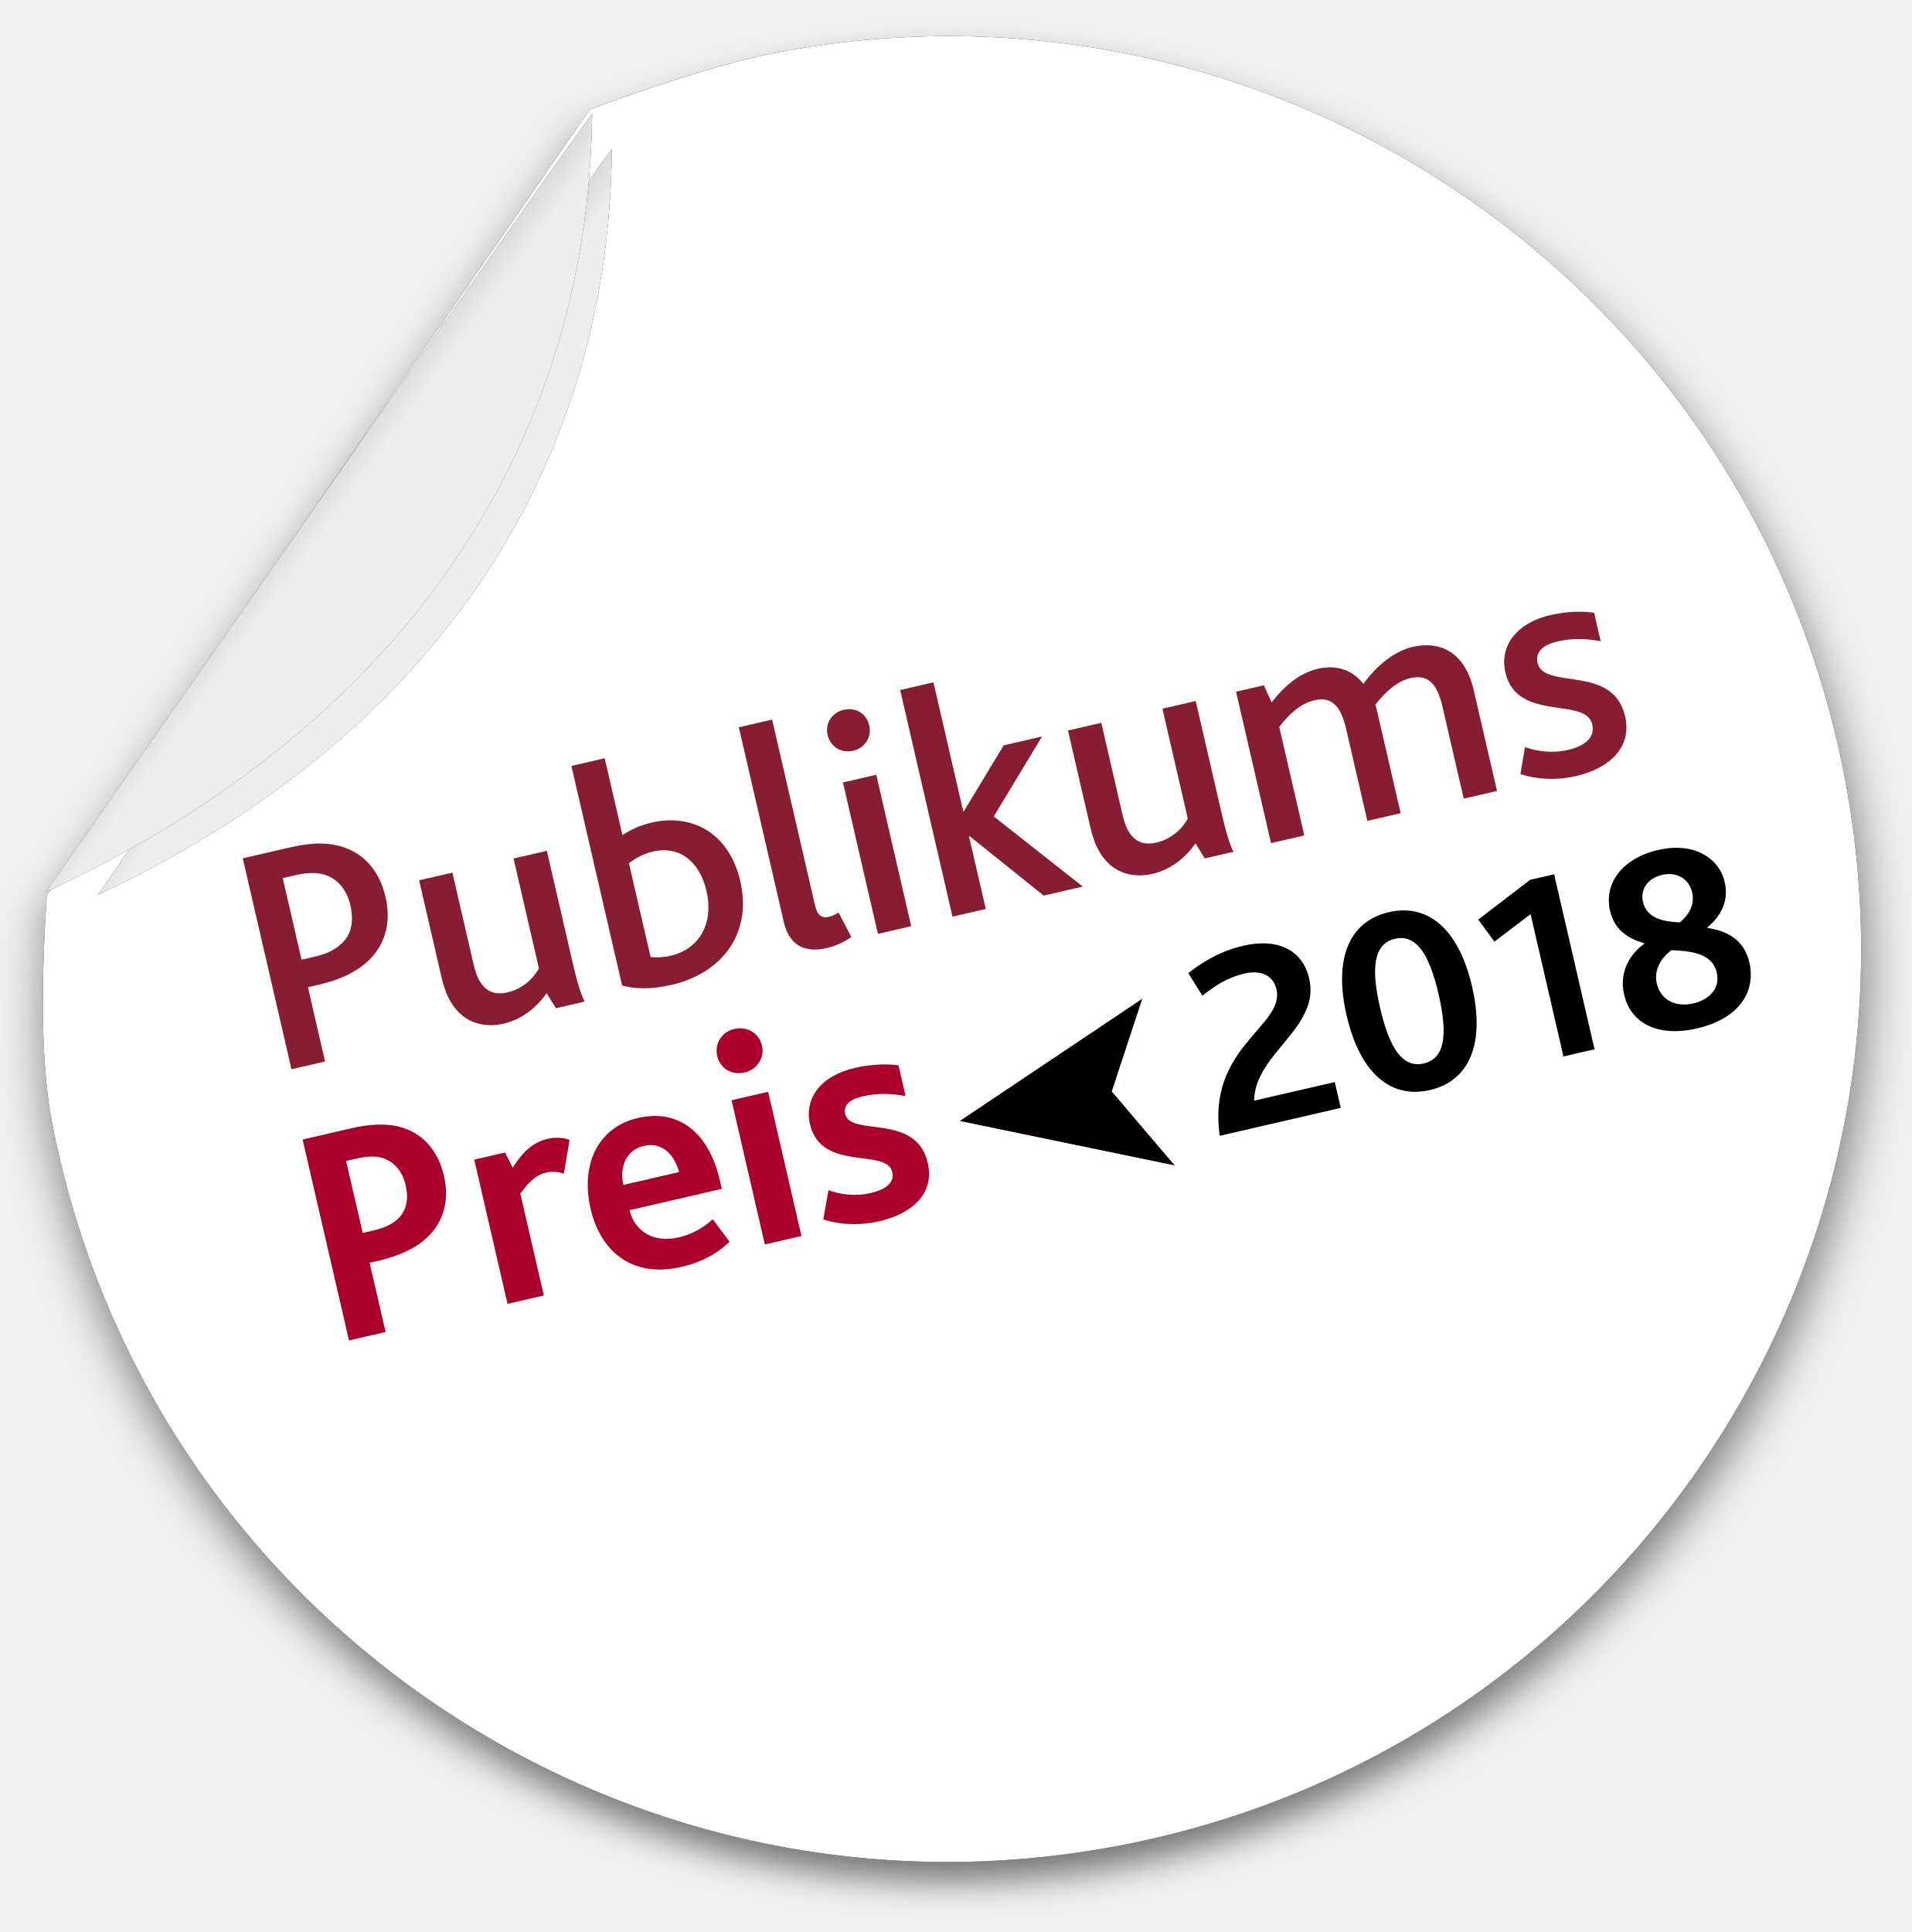
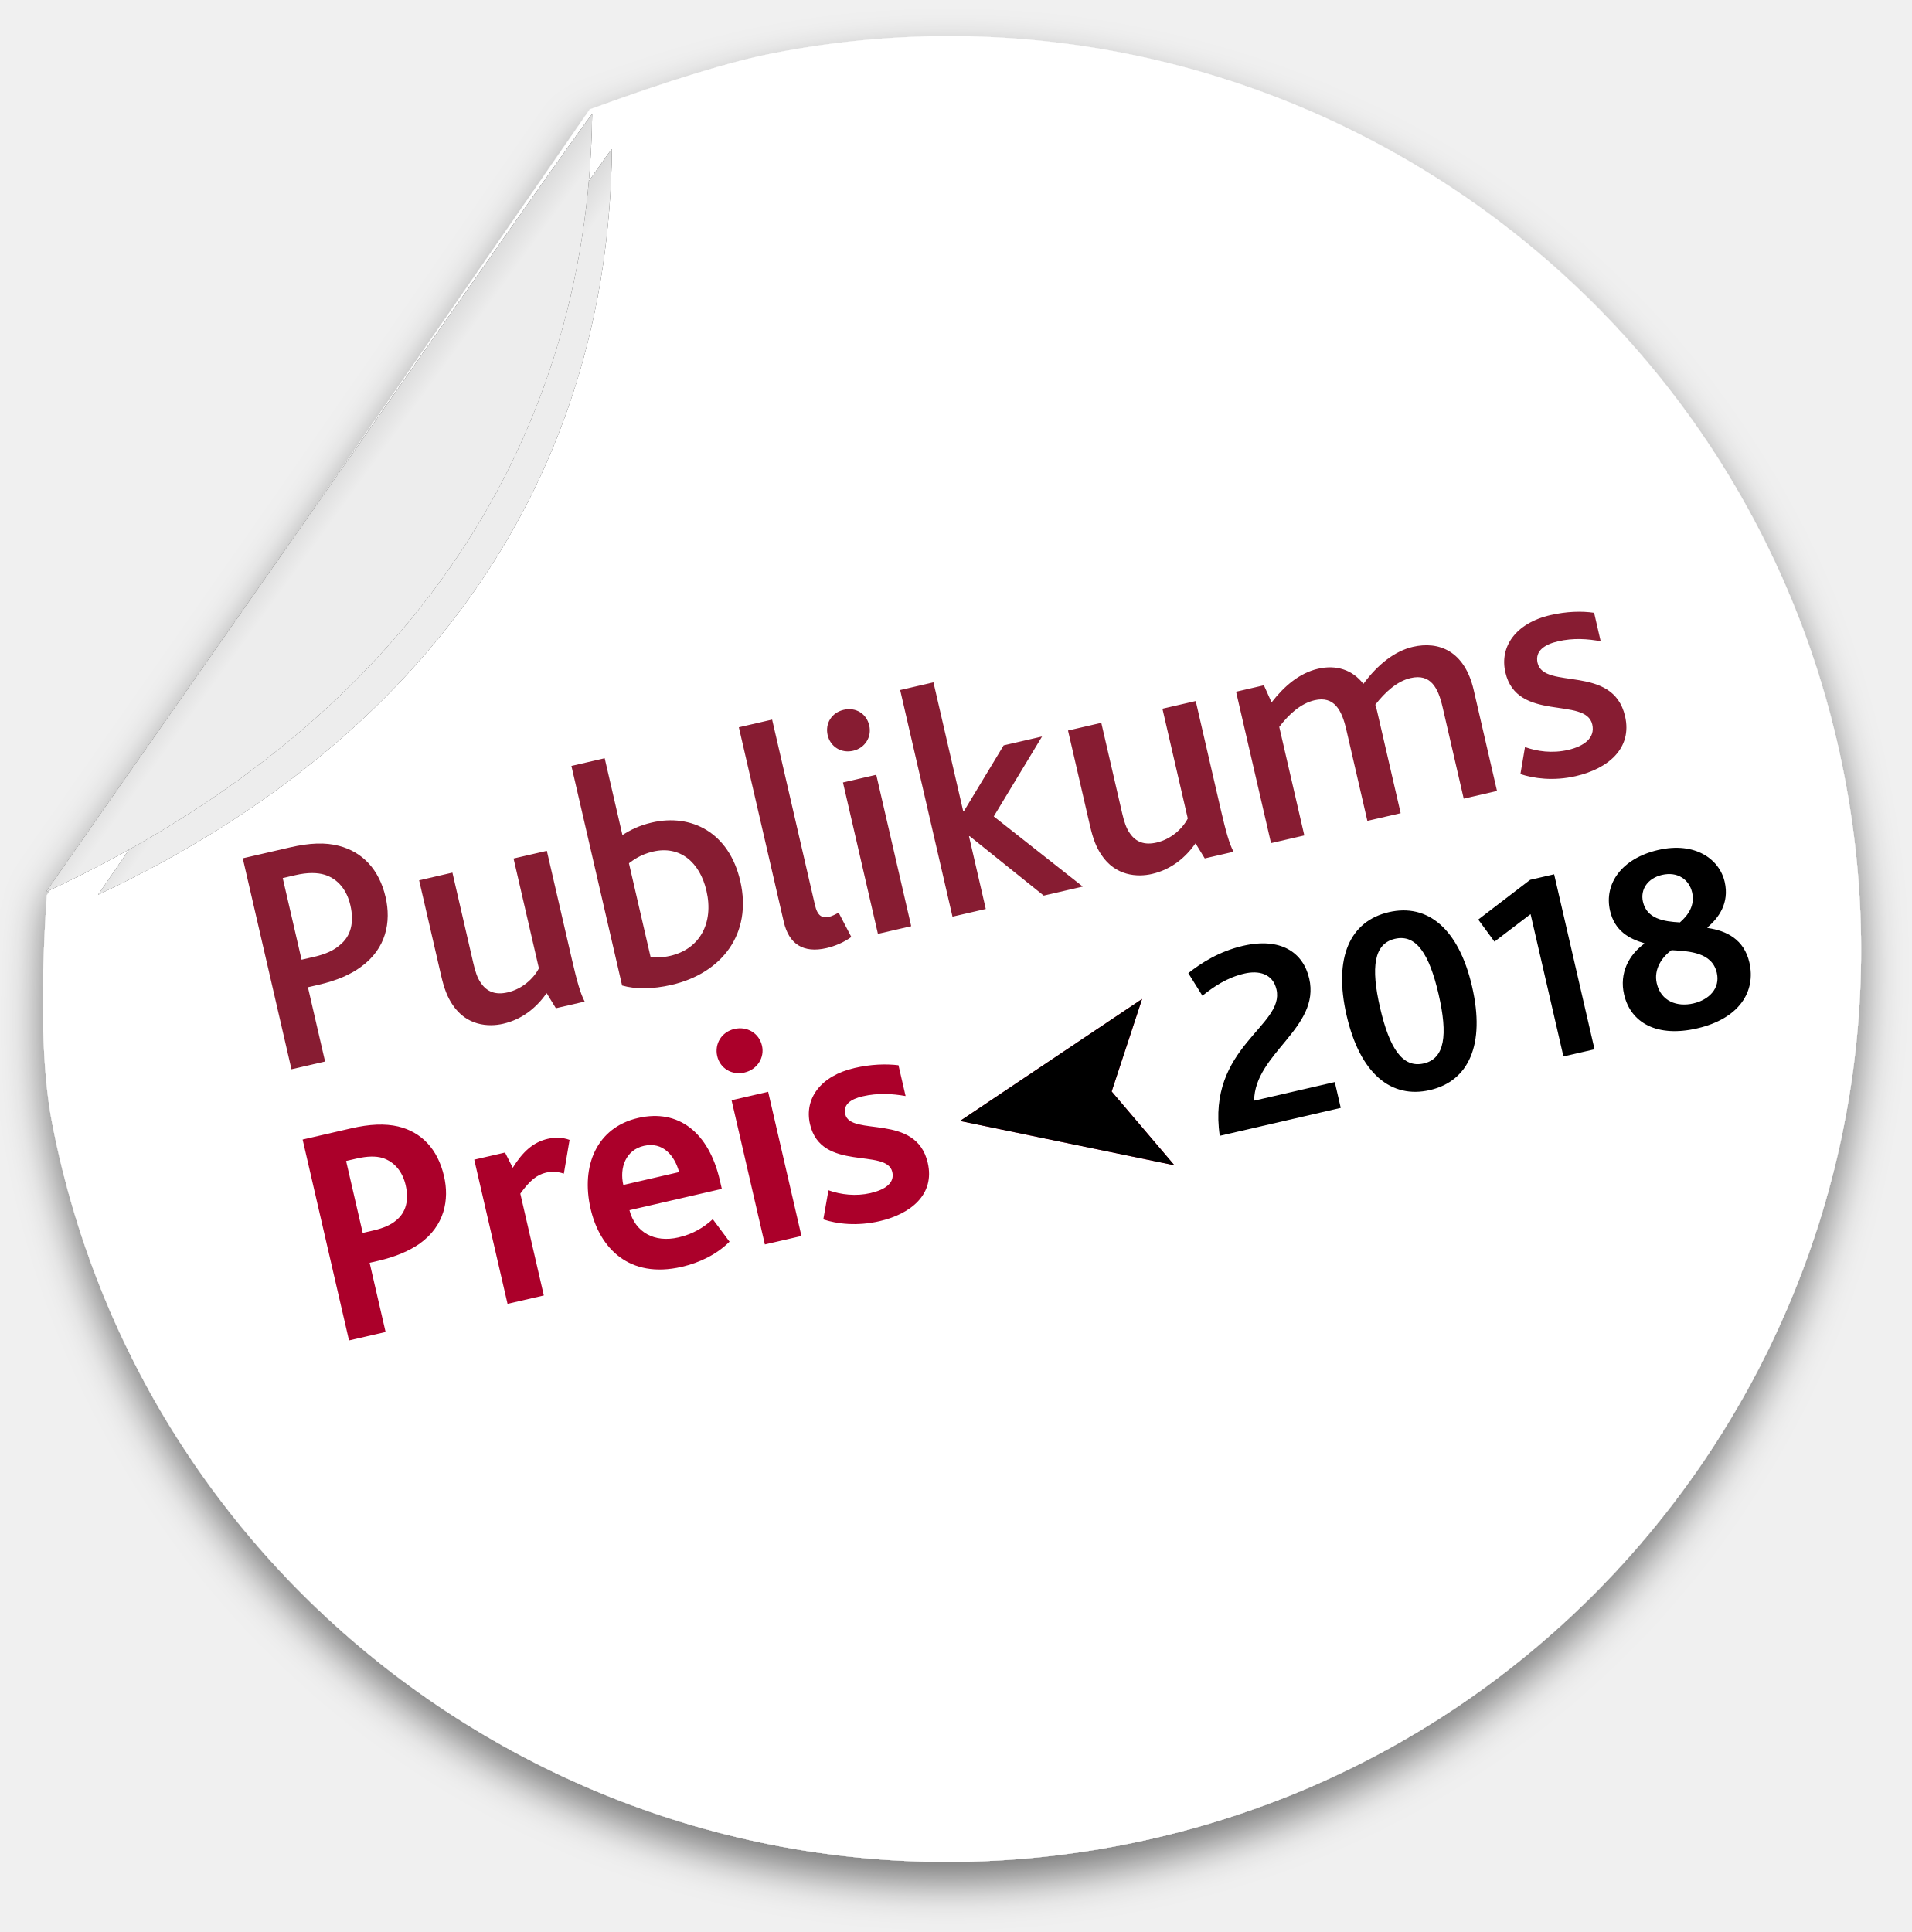
- <svg xmlns="http://www.w3.org/2000/svg" xmlns:xlink="http://www.w3.org/1999/xlink" width="94px" height="95px" viewBox="0 0 94 95" version="1.1">
+ <svg xmlns="http://www.w3.org/2000/svg" width="94px" height="95px" viewBox="0 0 94 95" version="1.1">
  <defs>
-     <path d="M44.882,89.763 C69.669,89.763 89.763,69.669 89.763,44.882 C89.763,20.094 69.669,0 44.882,0 C42.727,0 39.587,0.33 35.461,0.99 L1.882,33.828 C0.627,38.568 0,42.253 0,44.882 C0,69.669 20.094,89.763 44.882,89.763 Z" id="path-1" />
-     <filter x="-3.9%" y="-2.8%" width="107.8%" height="107.8%" filterUnits="objectBoundingBox" id="filter-2">
+     <filter x="-6.1%" y="-6.1%" width="112.3%" height="112.3%" filterUnits="objectBoundingBox" id="filter-1">
      <feOffset dx="0" dy="1" in="SourceAlpha" result="shadowOffsetOuter1" />
      <feGaussianBlur stdDeviation="1" in="shadowOffsetOuter1" result="shadowBlurOuter1" />
-       <feColorMatrix values="0 0 0 0 0   0 0 0 0 0   0 0 0 0 0  0 0 0 0.5 0" type="matrix" in="shadowBlurOuter1" />
+       <feColorMatrix values="0 0 0 0 0   0 0 0 0 0   0 0 0 0 0  0 0 0 0.5 0" type="matrix" in="shadowBlurOuter1" result="shadowMatrixOuter1" />
+       <feMerge>
+         <feMergeNode in="shadowMatrixOuter1" />
+         <feMergeNode in="SourceGraphic" />
+       </feMerge>
    </filter>
-     <linearGradient x1="54.455%" y1="50%" x2="32.77%" y2="27.37%" id="linearGradient-3">
+     <linearGradient x1="54.455%" y1="50%" x2="32.77%" y2="27.37%" id="linearGradient-2">
      <stop stop-color="#FFFFFF" stop-opacity="0.5" offset="0%" />
      <stop stop-color="#000000" stop-opacity="0.5" offset="100%" />
    </linearGradient>
  </defs>
  <g id="Tournee-/-exhibition" stroke="none" stroke-width="1" fill="none" fill-rule="evenodd">
-     <g id="Artboard" transform="translate(-99, -84)">
-       <g id="badge_audience" transform="translate(93, 78)">
+     <g id="Artboard" transform="translate(-121, -107)">
+       <g id="badge_audience" filter="url(#filter-1)" transform="translate(115, 101)">
        <g transform="translate(52.75963, 52.75963) rotate(-11) translate(-52.75963, -52.75963) translate(7.759628, 7.759628)">
          <g id="Group-7">
-             <g id="Oval-4">
-               <g id="path-1-link" fill="#000000">
+             <g id="Oval-4" fill="#FFFFFF">
+               <g id="path-1-link">
                <path d="M44.882,89.763 C69.669,89.763 89.763,69.669 89.763,44.882 C89.763,20.094 69.669,0 44.882,0 C42.727,0 39.587,0.33 35.461,0.99 L1.882,33.828 C0.627,38.568 0,42.253 0,44.882 C0,69.669 20.094,89.763 44.882,89.763 Z" id="path-1" />
-               </g>
-               <g id="path-1-link">
-                 <g id="path-1">
-                   <use fill="black" fill-opacity="1" filter="url(#filter-2)" xlink:href="#path-1" />
-                   <use fill="#FFFFFF" fill-rule="evenodd" xlink:href="#path-1" />
-                 </g>
              </g>
            </g>
            <g id="Oval-4-Copy" transform="translate(4, 3)">
              <g id="path-4-link" fill="#000000">
                <path d="M0.363,31.285 C17.851,26.868 28.966,15.757 32.155,0.118 C32.201,-0.112 0.363,31.285 0.363,31.285 Z" id="path-4" />
              </g>
              <g id="path-4-link" fill="#DBDBDB">
                <path d="M0.363,31.285 C17.851,26.868 28.966,15.757 32.155,0.118 C32.201,-0.112 0.363,31.285 0.363,31.285 Z" id="path-4" />
              </g>
-               <g id="path-4-link" fill="url(#linearGradient-3)">
+               <g id="path-4-link" fill="url(#linearGradient-2)">
                <path d="M0.363,31.285 C17.851,26.868 28.966,15.757 32.155,0.118 C32.201,-0.112 0.363,31.285 0.363,31.285 Z" id="path-4" />
              </g>
            </g>
            <g id="Oval-4-Copy-2" transform="translate(1, 1)">
              <g id="path-6-link" fill="#000000">
                <path d="M0.87,32.661 C19.386,28.068 31.155,16.512 34.531,0.248 C34.581,0.009 0.87,32.661 0.87,32.661 Z" id="path-6" />
              </g>
              <g id="path-6-link" fill="#DBDBDB">
                <path d="M0.87,32.661 C19.386,28.068 31.155,16.512 34.531,0.248 C34.581,0.009 0.87,32.661 0.87,32.661 Z" id="path-6" />
              </g>
-               <g id="path-6-link" fill="url(#linearGradient-3)">
+               <g id="path-6-link" fill="url(#linearGradient-2)">
                <path d="M0.87,32.661 C19.386,28.068 31.155,16.512 34.531,0.248 C34.581,0.009 0.87,32.661 0.87,32.661 Z" id="path-6" />
              </g>
            </g>
          </g>
          <path d="M56.078,55.971 C56.437,51.569 60.414,51.436 60.414,49.587 C60.414,48.776 59.762,48.47 59.057,48.47 C58.166,48.47 57.434,48.762 56.796,49.068 L56.37,47.831 C57.089,47.486 58.099,47.126 59.296,47.126 C61.185,47.126 62.103,48.097 62.103,49.427 C62.103,51.914 58.658,52.407 58.113,54.668 L62.183,54.668 L62.183,55.971 L56.078,55.971 Z M66.651,56.104 C64.696,56.104 63.486,54.548 63.486,51.609 C63.486,48.683 64.696,47.126 66.651,47.126 C68.606,47.126 69.817,48.683 69.817,51.609 C69.817,54.548 68.606,56.104 66.651,56.104 Z M66.651,54.761 C67.715,54.761 68.128,53.67 68.128,51.609 C68.128,49.56 67.715,48.47 66.651,48.47 C65.587,48.47 65.175,49.56 65.175,51.609 C65.175,53.67 65.587,54.761 66.651,54.761 Z M73.421,55.971 L73.421,48.789 L71.386,49.707 L70.854,48.47 L73.78,47.14 L74.99,47.14 L74.99,55.971 L73.421,55.971 Z M80.138,56.104 C78.129,56.104 77.012,55.12 77.012,53.67 C77.012,52.606 77.664,51.835 78.542,51.462 L78.542,51.436 C77.877,51.063 77.265,50.531 77.265,49.507 C77.265,48.151 78.395,47.126 80.244,47.126 C82.106,47.126 83.077,48.244 83.077,49.387 C83.077,50.465 82.385,51.05 81.747,51.382 L81.747,51.409 C82.638,51.755 83.369,52.367 83.369,53.524 C83.369,54.987 82.266,56.104 80.138,56.104 Z M80.231,54.867 C81.029,54.867 81.694,54.441 81.694,53.657 C81.694,52.633 80.643,52.327 79.778,52.074 C79.26,52.287 78.701,52.779 78.701,53.497 C78.701,54.415 79.419,54.867 80.231,54.867 Z M80.483,50.837 C80.962,50.584 81.401,50.185 81.401,49.534 C81.401,48.895 80.949,48.363 80.151,48.363 C79.433,48.363 78.941,48.816 78.941,49.441 C78.941,50.292 79.699,50.611 80.483,50.837 Z" id="8-copy" fill="#000000" transform="translate(69.72367, 51.61515) rotate(-2) translate(-69.72367, -51.61515) " />
          <g id="Path-2" transform="translate(43, 49)">
            <g id="path-8-link" fill="#D8073D">
              <polygon id="path-8" points="0.841 4.291 10.773 8.441 8.436 4.291 10.773 0.111" />
            </g>
            <g id="path-8-link" fill="#000000">
              <polygon id="path-8" points="0.841 4.291 10.773 8.441 8.436 4.291 10.773 0.111" />
            </g>
          </g>
          <path d="M12.098,57.638 L12.098,47.499 L14.544,47.499 C15.483,47.499 16.221,47.638 16.821,47.93 C17.867,48.453 18.467,49.438 18.467,50.823 C18.467,51.992 17.96,53.207 16.529,53.792 C15.975,54.007 15.283,54.146 14.375,54.146 L13.944,54.146 L13.944,57.638 L12.098,57.638 Z M13.944,52.638 L14.498,52.638 C14.99,52.638 15.39,52.561 15.683,52.407 C16.252,52.13 16.529,51.576 16.529,50.823 C16.529,50.161 16.267,49.592 15.729,49.269 C15.436,49.099 15.021,49.007 14.467,49.007 L13.944,49.007 L13.944,52.638 Z M20.098,57.638 L21.929,57.638 L21.929,52.499 C22.529,51.976 22.929,51.776 23.406,51.776 C23.621,51.776 23.913,51.823 24.236,52.023 L24.883,50.469 C24.59,50.269 24.19,50.176 23.852,50.176 C23.113,50.176 22.513,50.515 21.852,51.176 L21.652,50.361 L20.098,50.361 L20.098,57.638 Z M28.852,57.792 C26.19,57.792 25.129,55.976 25.129,54.007 C25.129,51.823 26.329,50.176 28.406,50.176 C30.452,50.176 31.636,51.653 31.636,54.069 L31.636,54.499 L26.975,54.499 C27.006,55.623 27.806,56.346 29.021,56.346 C29.76,56.346 30.344,56.146 30.867,55.853 L31.421,57.115 C30.652,57.592 29.744,57.792 28.852,57.792 Z M26.96,53.223 L29.775,53.223 C29.744,52.392 29.344,51.576 28.375,51.576 C27.467,51.576 26.96,52.346 26.96,53.223 Z M33.083,57.638 L34.929,57.638 L34.929,50.361 L33.083,50.361 L33.083,57.638 Z M34.006,49.176 C34.652,49.176 35.144,48.684 35.144,48.084 C35.144,47.453 34.652,46.976 34.006,46.976 C33.36,46.976 32.883,47.469 32.883,48.084 C32.883,48.699 33.36,49.176 34.006,49.176 Z M36.16,57.084 C36.76,57.453 37.698,57.792 38.836,57.792 C40.406,57.792 41.79,57.13 41.79,55.53 C41.79,52.992 38.375,53.438 38.375,52.284 C38.375,51.807 38.79,51.623 39.406,51.623 C40.175,51.623 40.852,51.823 41.467,52.084 L41.467,50.53 C40.867,50.315 40.144,50.176 39.329,50.176 C37.621,50.176 36.575,51.084 36.575,52.376 C36.575,54.807 39.99,54.346 39.99,55.576 C39.99,56.13 39.452,56.346 38.713,56.346 C37.975,56.346 37.283,56.099 36.729,55.746 L36.16,57.084 Z" id="Preis" fill="#AB002C" fill-rule="nonzero" transform="translate(26.94413, 52.38405) rotate(-2) translate(-26.94413, -52.38405) " />
          <path d="M11.84,43.344 L11.84,32.698 L14.214,32.698 C15.232,32.698 15.975,32.844 16.589,33.167 C17.639,33.716 18.253,34.734 18.253,36.139 C18.253,37.383 17.72,38.611 16.298,39.208 C15.733,39.451 15.022,39.596 14.069,39.596 L13.536,39.596 L13.536,43.344 L11.84,43.344 Z M13.536,38.207 L14.182,38.207 C14.764,38.207 15.2,38.11 15.523,37.932 C16.169,37.625 16.476,36.995 16.476,36.139 C16.476,35.38 16.185,34.75 15.587,34.394 C15.248,34.201 14.796,34.087 14.166,34.087 L13.536,34.087 L13.536,38.207 Z M22.485,43.505 C23.487,43.505 24.294,43.069 24.908,42.52 L25.183,43.344 L26.637,43.344 C26.524,42.94 26.491,42.277 26.491,41.227 L26.491,35.703 L24.811,35.703 L24.811,41.244 C24.44,41.68 23.777,42.051 23.051,42.051 C22.453,42.051 22.065,41.809 21.871,41.308 C21.758,41.034 21.726,40.711 21.726,40.274 L21.726,35.703 L20.046,35.703 L20.046,40.501 C20.046,41.179 20.111,41.615 20.272,42.035 C20.708,43.198 21.742,43.505 22.485,43.505 Z M30.982,43.505 C30.013,43.505 29.189,43.311 28.607,42.988 L28.607,31.907 L30.287,31.907 L30.287,35.784 C30.74,35.622 31.208,35.509 31.838,35.509 C33.825,35.509 35.424,36.834 35.424,39.289 C35.424,41.954 33.518,43.505 30.982,43.505 Z M31.241,42.1 C32.727,42.1 33.696,41.017 33.696,39.386 C33.696,37.932 32.921,36.914 31.58,36.914 C30.917,36.914 30.53,37.108 30.287,37.205 L30.287,41.938 C30.611,42.051 30.95,42.1 31.241,42.1 Z M37.056,41.728 C37.056,42.843 37.637,43.457 38.817,43.457 C39.221,43.457 39.721,43.376 40.125,43.198 L39.786,41.89 C39.641,41.938 39.414,41.987 39.301,41.987 C38.93,41.987 38.736,41.825 38.736,41.26 L38.736,31.907 L37.056,31.907 L37.056,41.728 Z M41.434,43.344 L43.114,43.344 L43.114,35.703 L41.434,35.703 L41.434,43.344 Z M42.274,34.297 C42.871,34.297 43.324,33.845 43.324,33.264 C43.324,32.666 42.887,32.23 42.274,32.23 C41.66,32.23 41.224,32.682 41.224,33.264 C41.224,33.845 41.66,34.297 42.274,34.297 Z M45.197,43.344 L46.877,43.344 L46.877,39.677 L46.91,39.677 L49.801,43.344 L51.772,43.344 L48.283,38.998 L51.481,35.703 L49.543,35.703 L46.91,38.417 L46.877,38.417 L46.877,31.907 L45.197,31.907 L45.197,43.344 Z M55.229,43.505 C56.231,43.505 57.038,43.069 57.652,42.52 L57.927,43.344 L59.381,43.344 C59.267,42.94 59.235,42.277 59.235,41.227 L59.235,35.703 L57.555,35.703 L57.555,41.244 C57.184,41.68 56.521,42.051 55.794,42.051 C55.197,42.051 54.809,41.809 54.615,41.308 C54.502,41.034 54.47,40.711 54.47,40.274 L54.47,35.703 L52.79,35.703 L52.79,40.501 C52.79,41.179 52.854,41.615 53.016,42.035 C53.452,43.198 54.486,43.505 55.229,43.505 Z M61.271,43.344 L62.951,43.344 L62.951,37.867 C63.548,37.367 64.243,36.979 64.937,36.979 C65.939,36.979 66.133,37.771 66.133,38.74 L66.133,43.344 L67.813,43.344 L67.813,38.223 C67.813,38.094 67.813,37.964 67.797,37.867 C68.411,37.367 69.105,36.979 69.784,36.979 C70.801,36.979 70.995,37.754 70.995,38.724 L70.995,43.344 L72.675,43.344 L72.675,38.255 C72.675,36.268 71.544,35.509 70.236,35.509 C69.347,35.509 68.378,35.945 67.457,36.737 C67.086,35.929 66.359,35.509 65.454,35.509 C64.501,35.509 63.629,35.977 62.854,36.607 L62.676,35.703 L61.271,35.703 L61.271,43.344 Z M73.984,42.794 C74.565,43.15 75.486,43.505 76.617,43.505 C78.232,43.505 79.637,42.811 79.637,41.179 C79.637,38.53 76.035,39.047 76.035,37.657 C76.035,37.06 76.568,36.85 77.247,36.85 C78.038,36.85 78.701,37.06 79.298,37.318 L79.298,35.881 C78.717,35.654 77.99,35.509 77.182,35.509 C75.421,35.509 74.387,36.462 74.387,37.754 C74.387,40.291 77.974,39.79 77.974,41.211 C77.974,41.89 77.344,42.164 76.536,42.164 C75.728,42.164 75.034,41.89 74.501,41.551 L73.984,42.794 Z" id="Publikums" fill="#871D33" fill-rule="nonzero" transform="translate(45.73865, 37.70591) rotate(-2) translate(-45.73865, -37.70591) " />
        </g>
      </g>
    </g>
  </g>
</svg>
